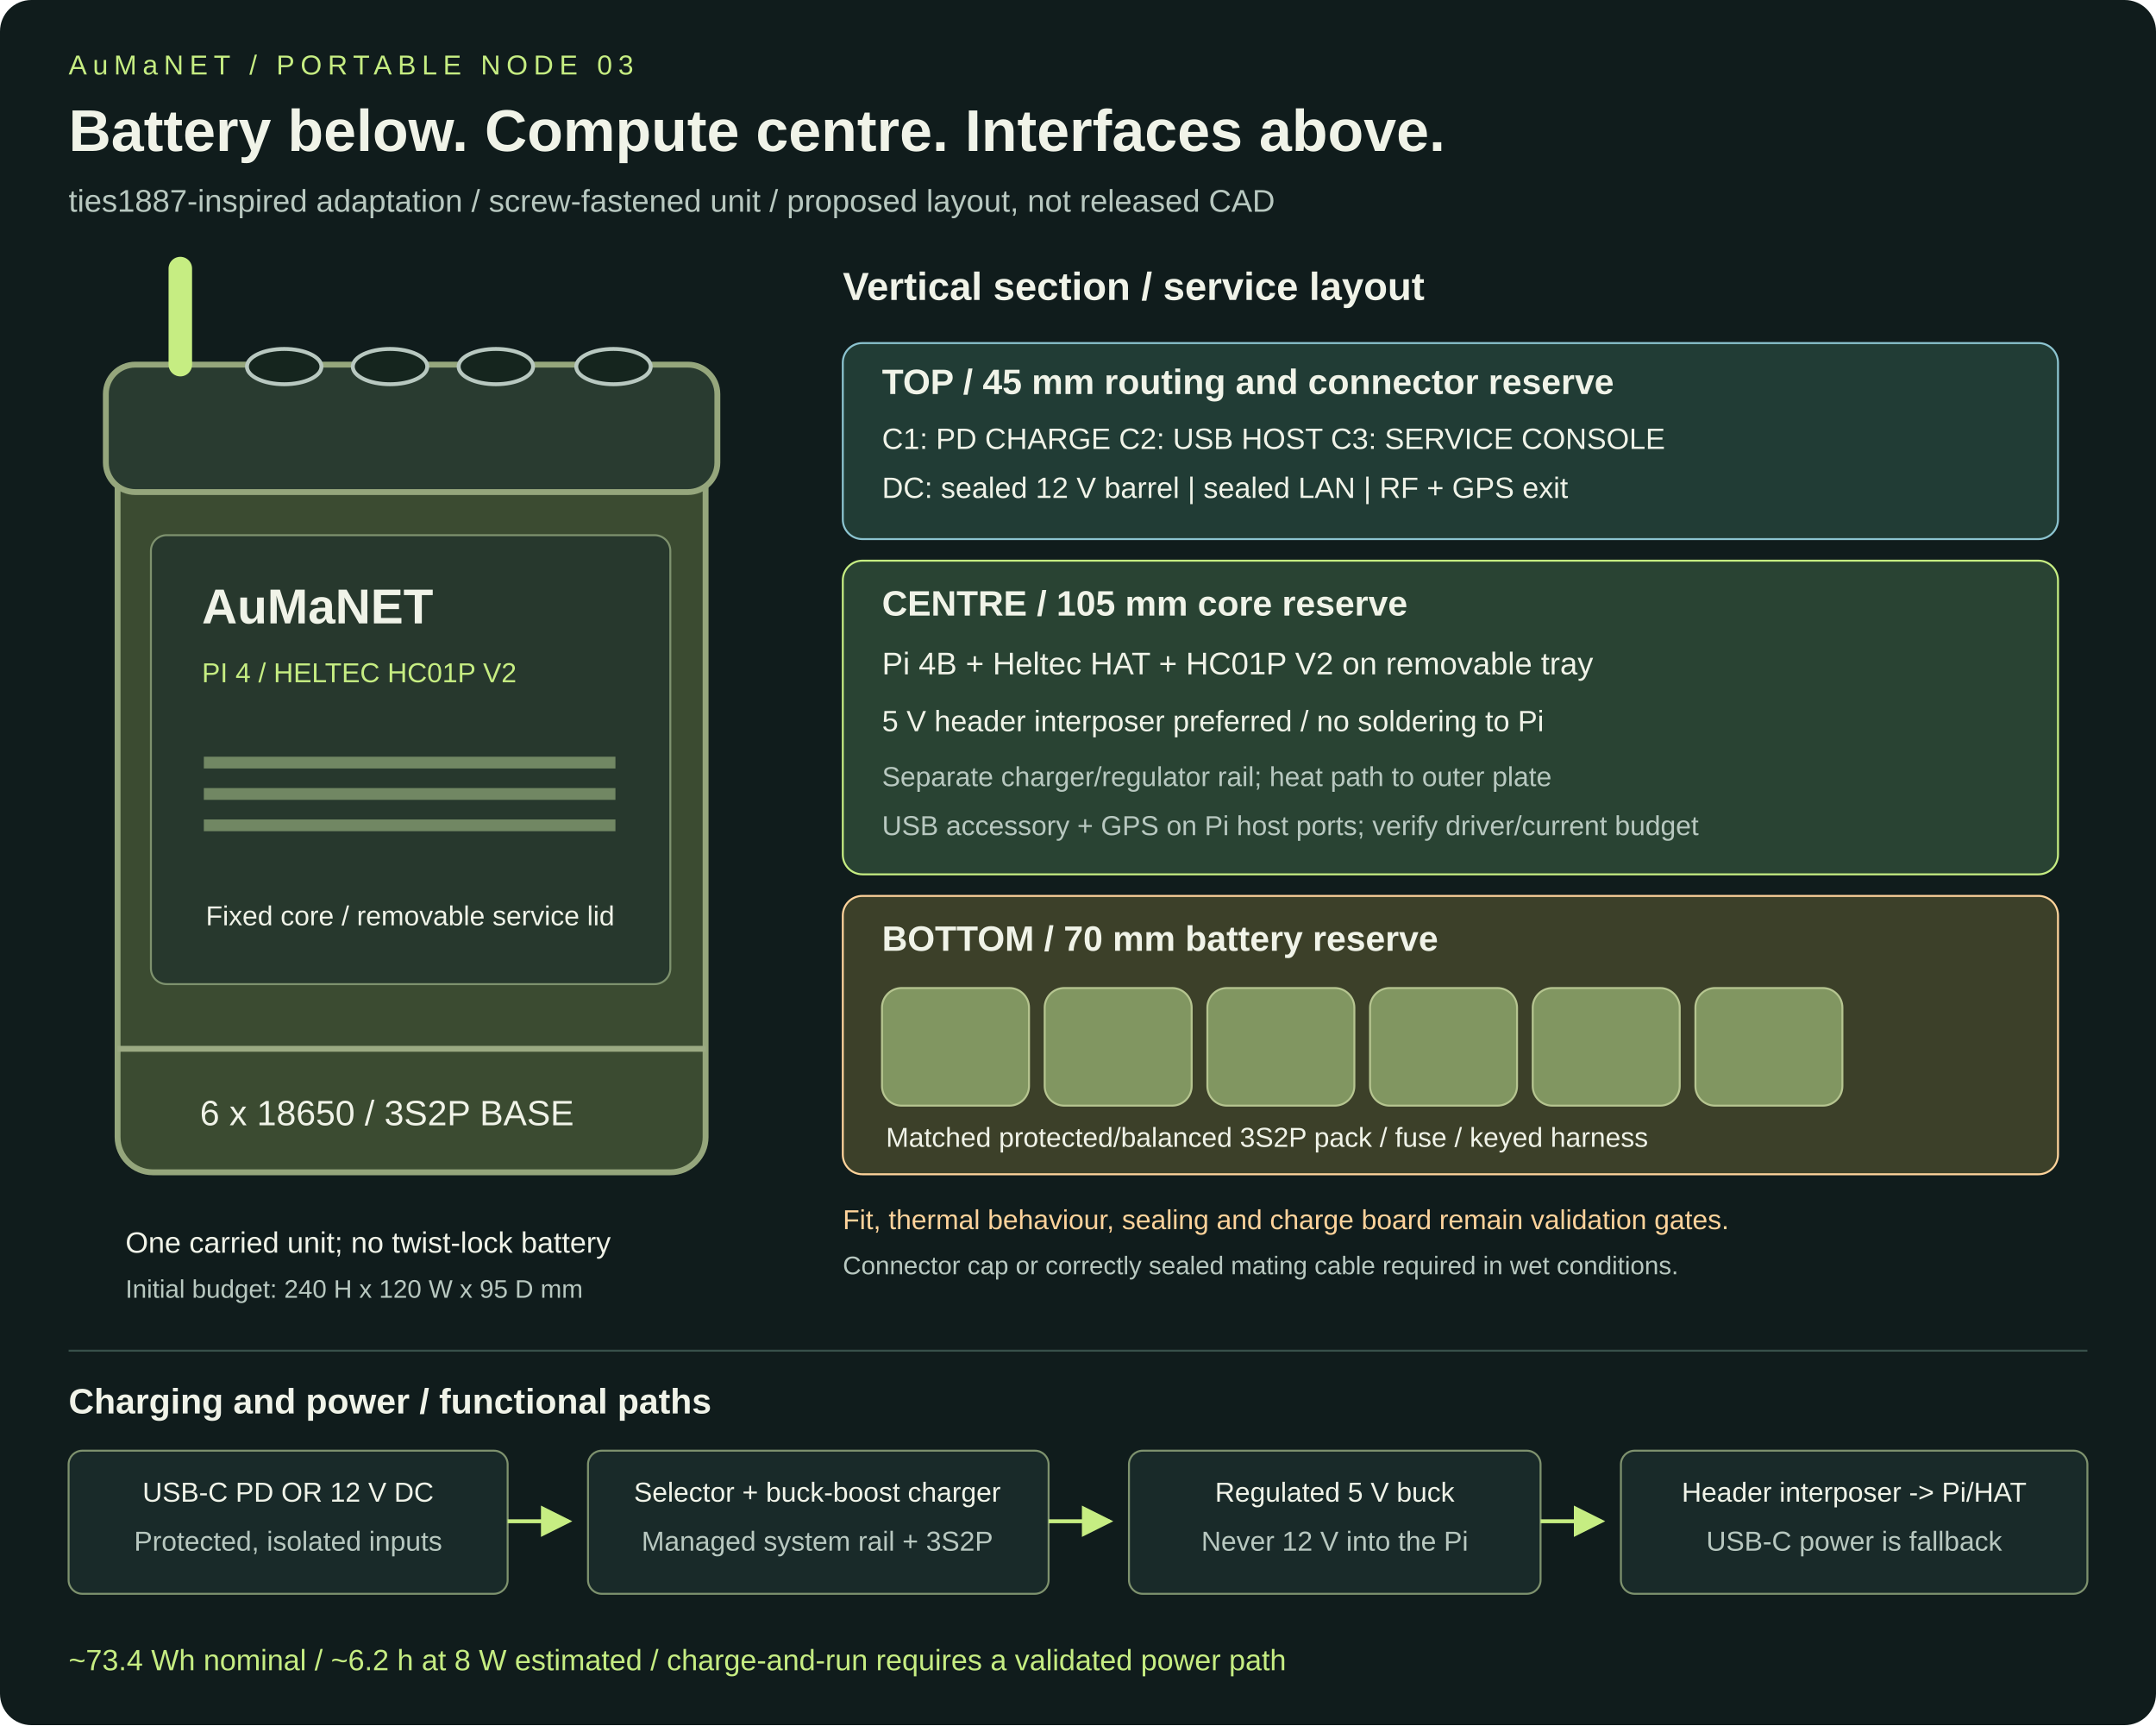
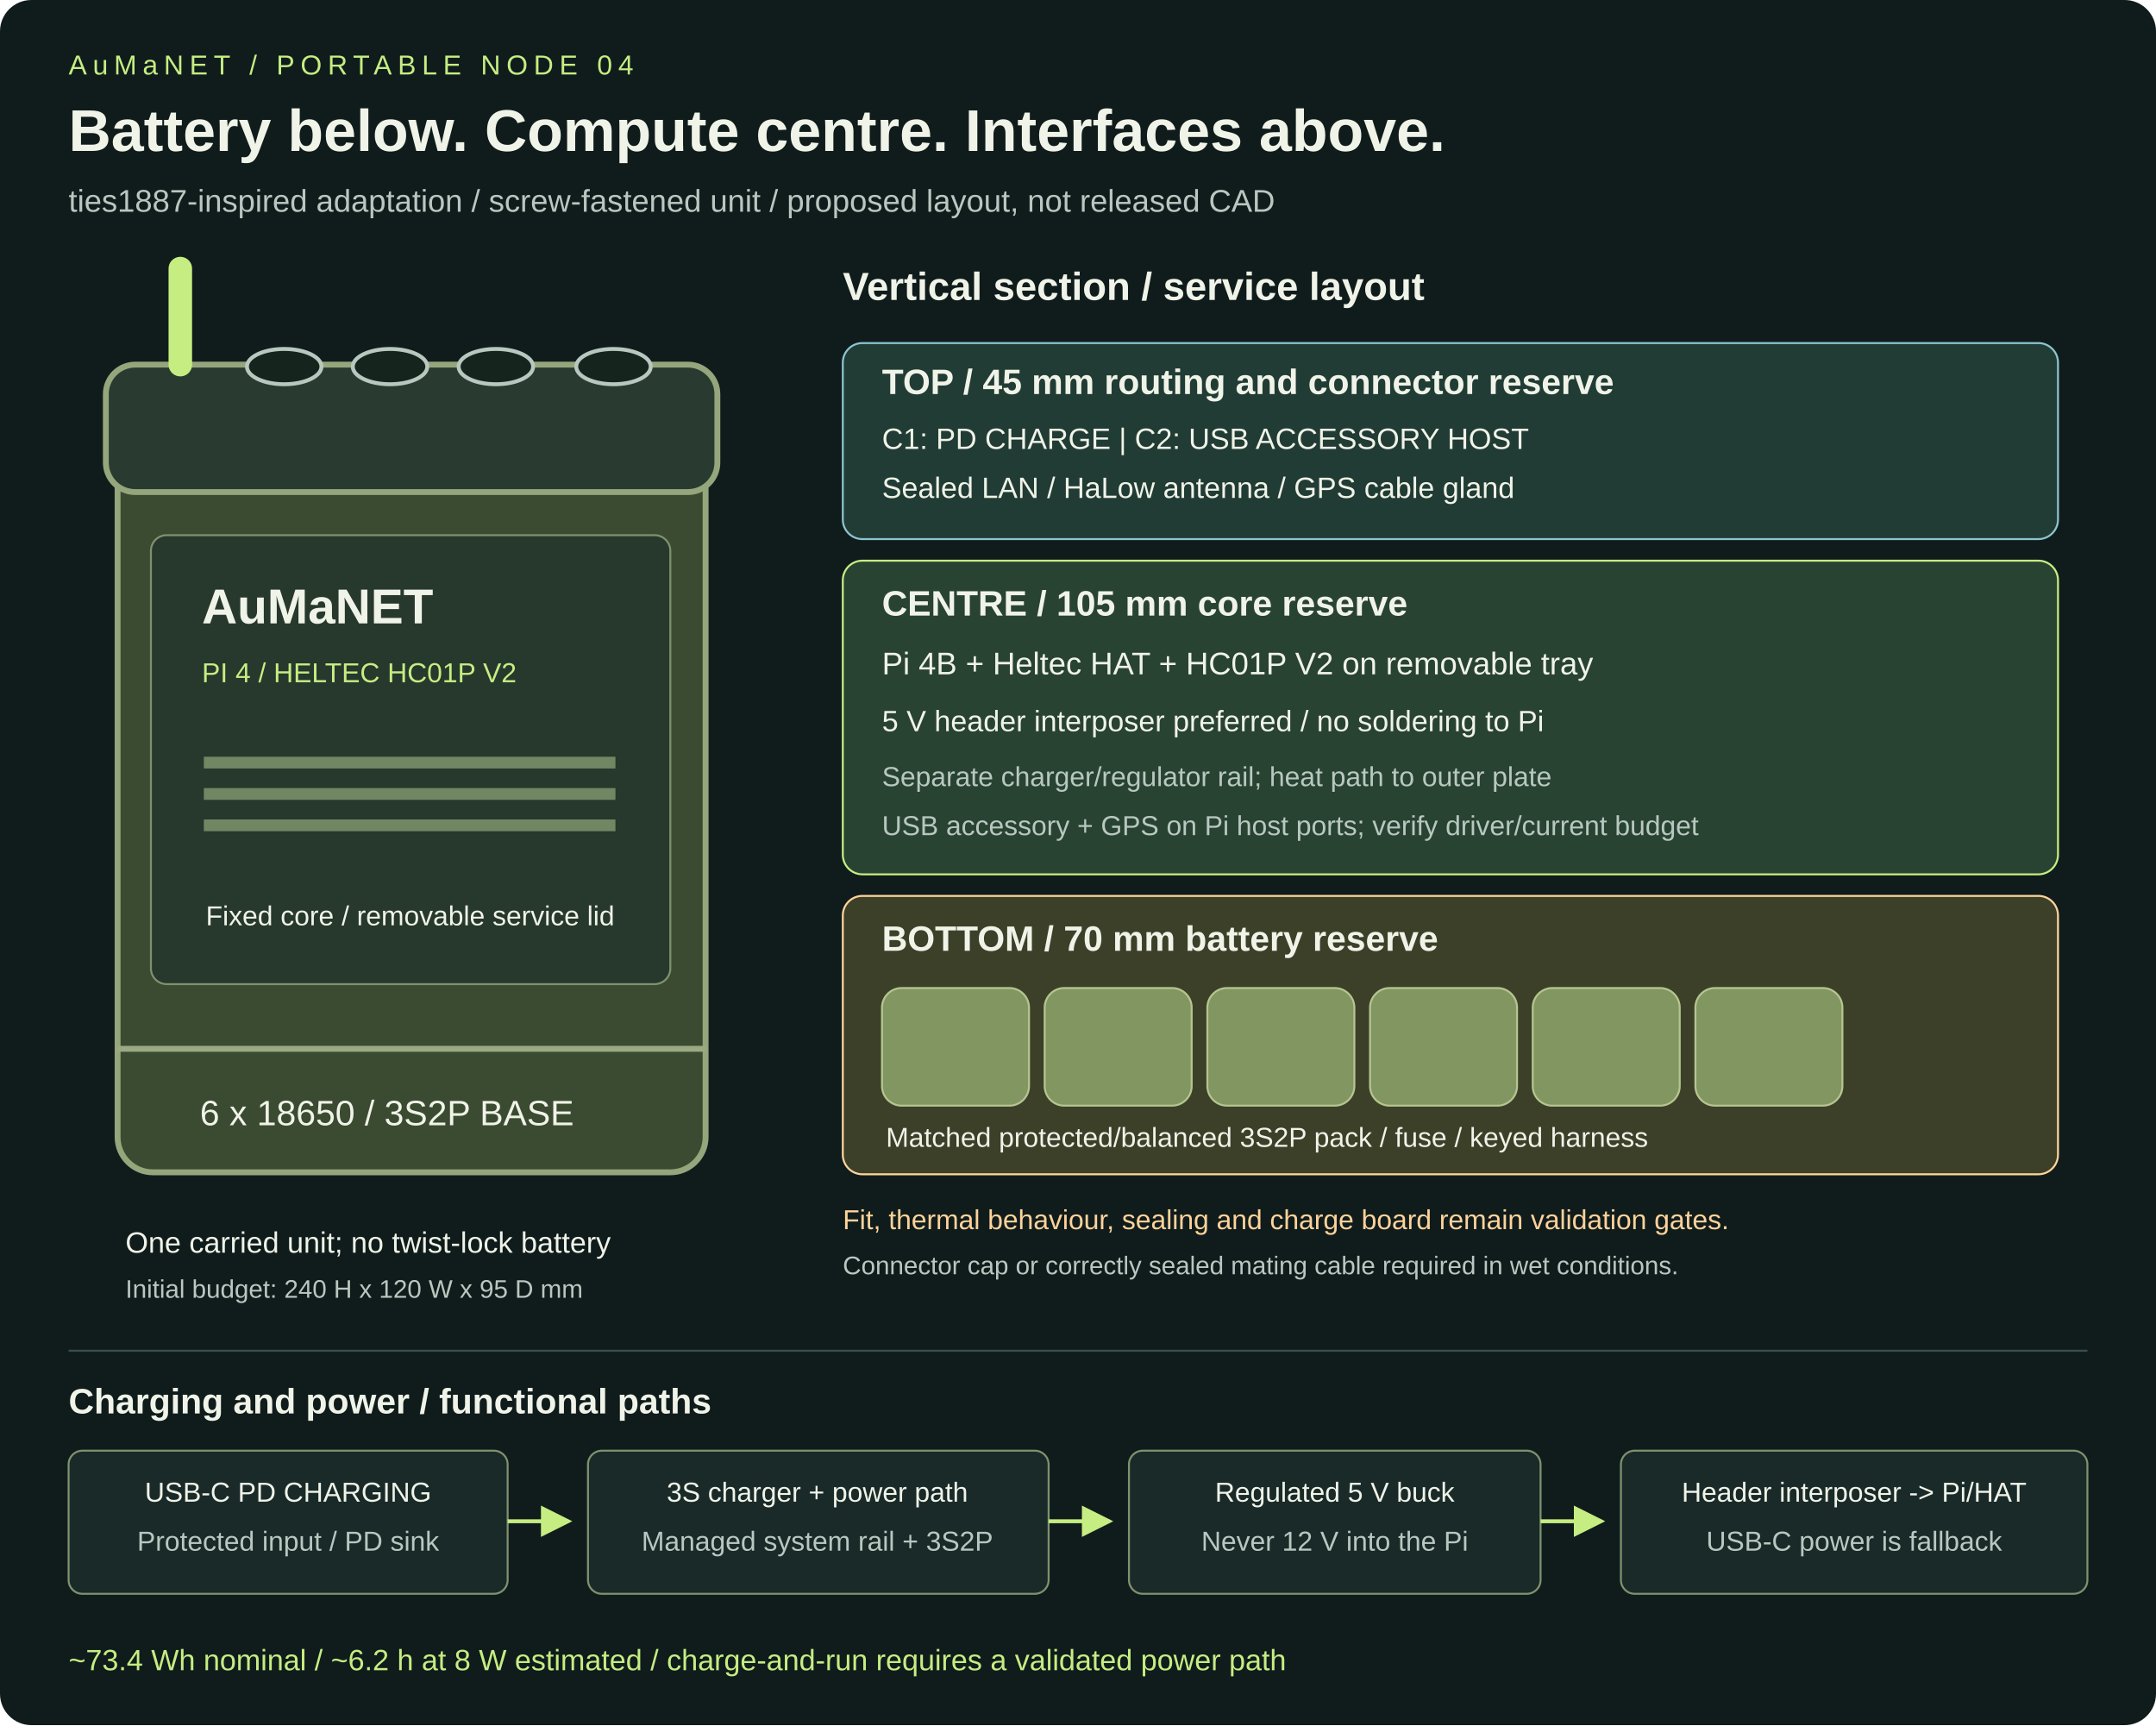
<svg xmlns="http://www.w3.org/2000/svg" viewBox="0 0 1100 880" role="img" aria-labelledby="t d">
  <defs>
    <marker id="a" markerWidth="8" markerHeight="8" refX="7" refY="4" orient="auto">
      <path d="M0 0L8 4L0 8" fill="#c6ed82" />
    </marker>
  </defs>
  <rect width="1100" height="880" rx="16" fill="#101c1c" />
  <g font-family="Arial,sans-serif" fill="#f0f3e8">
-     <text x="35" y="38" font-size="14" letter-spacing="3" fill="#c6ed82">AuMaNET / PORTABLE NODE 03</text>
+     <text x="35" y="38" font-size="14" letter-spacing="3" fill="#c6ed82">AuMaNET / PORTABLE NODE 04</text>
    <text x="35" y="77" font-size="30" font-weight="bold">Battery below. Compute centre. Interfaces above.</text>
    <text x="35" y="108" font-size="16" fill="#b8c8c0">ties1887-inspired adaptation / screw-fastened unit / proposed layout, not released CAD</text>
    <rect x="60" y="228" width="300" height="370" rx="18" fill="#3b4b31" stroke="#95a67c" stroke-width="3" />
    <path d="M60 535H360" stroke="#9baa83" stroke-width="3" />
    <rect x="54" y="186" width="312" height="65" rx="15" fill="#293b30" stroke="#95a67c" stroke-width="3" />
    <rect x="77" y="273" width="265" height="229" rx="8" fill="#27382d" stroke="#7e926e" />
    <text x="103" y="318" font-size="25" font-weight="bold">AuMaNET</text>
    <text x="103" y="348" font-size="14" fill="#c6ed82">PI 4 / HELTEC HC01P V2</text>
    <path d="M104 389H314M104 405H314M104 421H314" stroke="#718763" stroke-width="6" />
    <text x="105" y="472" font-size="14">Fixed core / removable service lid</text>
    <text x="102" y="574" font-size="18">6 x 18650 / 3S2P BASE</text>
    <path d="M92 186V137" stroke="#c6ed82" stroke-width="12" stroke-linecap="round" />
    <g fill="#15251e" stroke="#b8c8c0" stroke-width="2">
      <ellipse cx="145" cy="187" rx="19" ry="9" />
      <ellipse cx="199" cy="187" rx="19" ry="9" />
      <ellipse cx="253" cy="187" rx="19" ry="9" />
      <ellipse cx="313" cy="187" rx="19" ry="9" />
    </g>
    <text x="64" y="639" font-size="15">One carried unit; no twist-lock battery</text>
    <text x="64" y="662" font-size="13" fill="#b8c8c0">Initial budget: 240 H x 120 W x 95 D mm</text>
    <text x="430" y="153" font-size="20" font-weight="bold">Vertical section / service layout</text>
    <rect x="430" y="175" width="620" height="100" rx="10" fill="#213c35" stroke="#8cc4d0" />
    <text x="450" y="201" font-size="18" font-weight="bold">TOP / 45 mm routing and connector reserve</text>
-     <text x="450" y="229" font-size="15">C1: PD CHARGE   C2: USB HOST   C3: SERVICE CONSOLE</text>
-     <text x="450" y="254" font-size="15">DC: sealed 12 V barrel | sealed LAN | RF + GPS exit</text>
+     <text x="450" y="229" font-size="15">C1: PD CHARGE   |   C2: USB ACCESSORY HOST</text>
+     <text x="450" y="254" font-size="15">Sealed LAN / HaLow antenna / GPS cable gland</text>
    <rect x="430" y="286" width="620" height="160" rx="10" fill="#294333" stroke="#c6ed82" />
    <text x="450" y="314" font-size="18" font-weight="bold">CENTRE / 105 mm core reserve</text>
    <text x="450" y="344" font-size="16">Pi 4B + Heltec HAT + HC01P V2 on removable tray</text>
    <text x="450" y="373" font-size="15">5 V header interposer preferred / no soldering to Pi</text>
    <text x="450" y="401" font-size="14" fill="#b8c8c0">Separate charger/regulator rail; heat path to outer plate</text>
    <text x="450" y="426" font-size="14" fill="#b8c8c0">USB accessory + GPS on Pi host ports; verify driver/current budget</text>
    <rect x="430" y="457" width="620" height="142" rx="10" fill="#3c4029" stroke="#ffd39b" />
    <text x="450" y="485" font-size="18" font-weight="bold">BOTTOM / 70 mm battery reserve</text>
    <g fill="#819661" stroke="#b6c590">
      <rect x="450" y="504" width="75" height="60" rx="10" />
      <rect x="533" y="504" width="75" height="60" rx="10" />
      <rect x="616" y="504" width="75" height="60" rx="10" />
      <rect x="699" y="504" width="75" height="60" rx="10" />
      <rect x="782" y="504" width="75" height="60" rx="10" />
      <rect x="865" y="504" width="75" height="60" rx="10" />
    </g>
    <text x="452" y="585" font-size="14">Matched protected/balanced 3S2P pack / fuse / keyed harness</text>
    <text x="430" y="627" font-size="14" fill="#ffd39b">Fit, thermal behaviour, sealing and charge board remain validation gates.</text>
    <text x="430" y="650" font-size="13" fill="#b8c8c0">Connector cap or correctly sealed mating cable required in wet conditions.</text>
    <path d="M35 689H1065" stroke="#38504a" />
    <text x="35" y="721" font-size="18" font-weight="bold">Charging and power / functional paths</text>
    <g fill="#192a29" stroke="#7e926e">
      <rect x="35" y="740" width="224" height="73" rx="7" />
      <rect x="300" y="740" width="235" height="73" rx="7" />
      <rect x="576" y="740" width="210" height="73" rx="7" />
      <rect x="827" y="740" width="238" height="73" rx="7" />
    </g>
    <g text-anchor="middle" font-size="14">
-       <text x="147" y="766">USB-C PD OR 12 V DC</text>
-       <text x="147" y="791" fill="#b8c8c0">Protected, isolated inputs</text>
-       <text x="417" y="766">Selector + buck-boost charger</text>
+       <text x="147" y="766">USB-C PD CHARGING</text>
+       <text x="147" y="791" fill="#b8c8c0">Protected input / PD sink</text>
+       <text x="417" y="766">3S charger + power path</text>
      <text x="417" y="791" fill="#b8c8c0">Managed system rail + 3S2P</text>
      <text x="681" y="766">Regulated 5 V buck</text>
      <text x="681" y="791" fill="#b8c8c0">Never 12 V into the Pi</text>
      <text x="946" y="766">Header interposer -&gt; Pi/HAT</text>
      <text x="946" y="791" fill="#b8c8c0">USB-C power is fallback</text>
    </g>
    <g stroke="#c6ed82" stroke-width="2" marker-end="url(#a)">
      <path d="M259 776H290" />
      <path d="M535 776H566" />
      <path d="M786 776H817" />
    </g>
    <text x="35" y="852" font-size="15" fill="#c6ed82">~73.4 Wh nominal / ~6.2 h at 8 W estimated / charge-and-run requires a validated power path</text>
  </g>
</svg>
